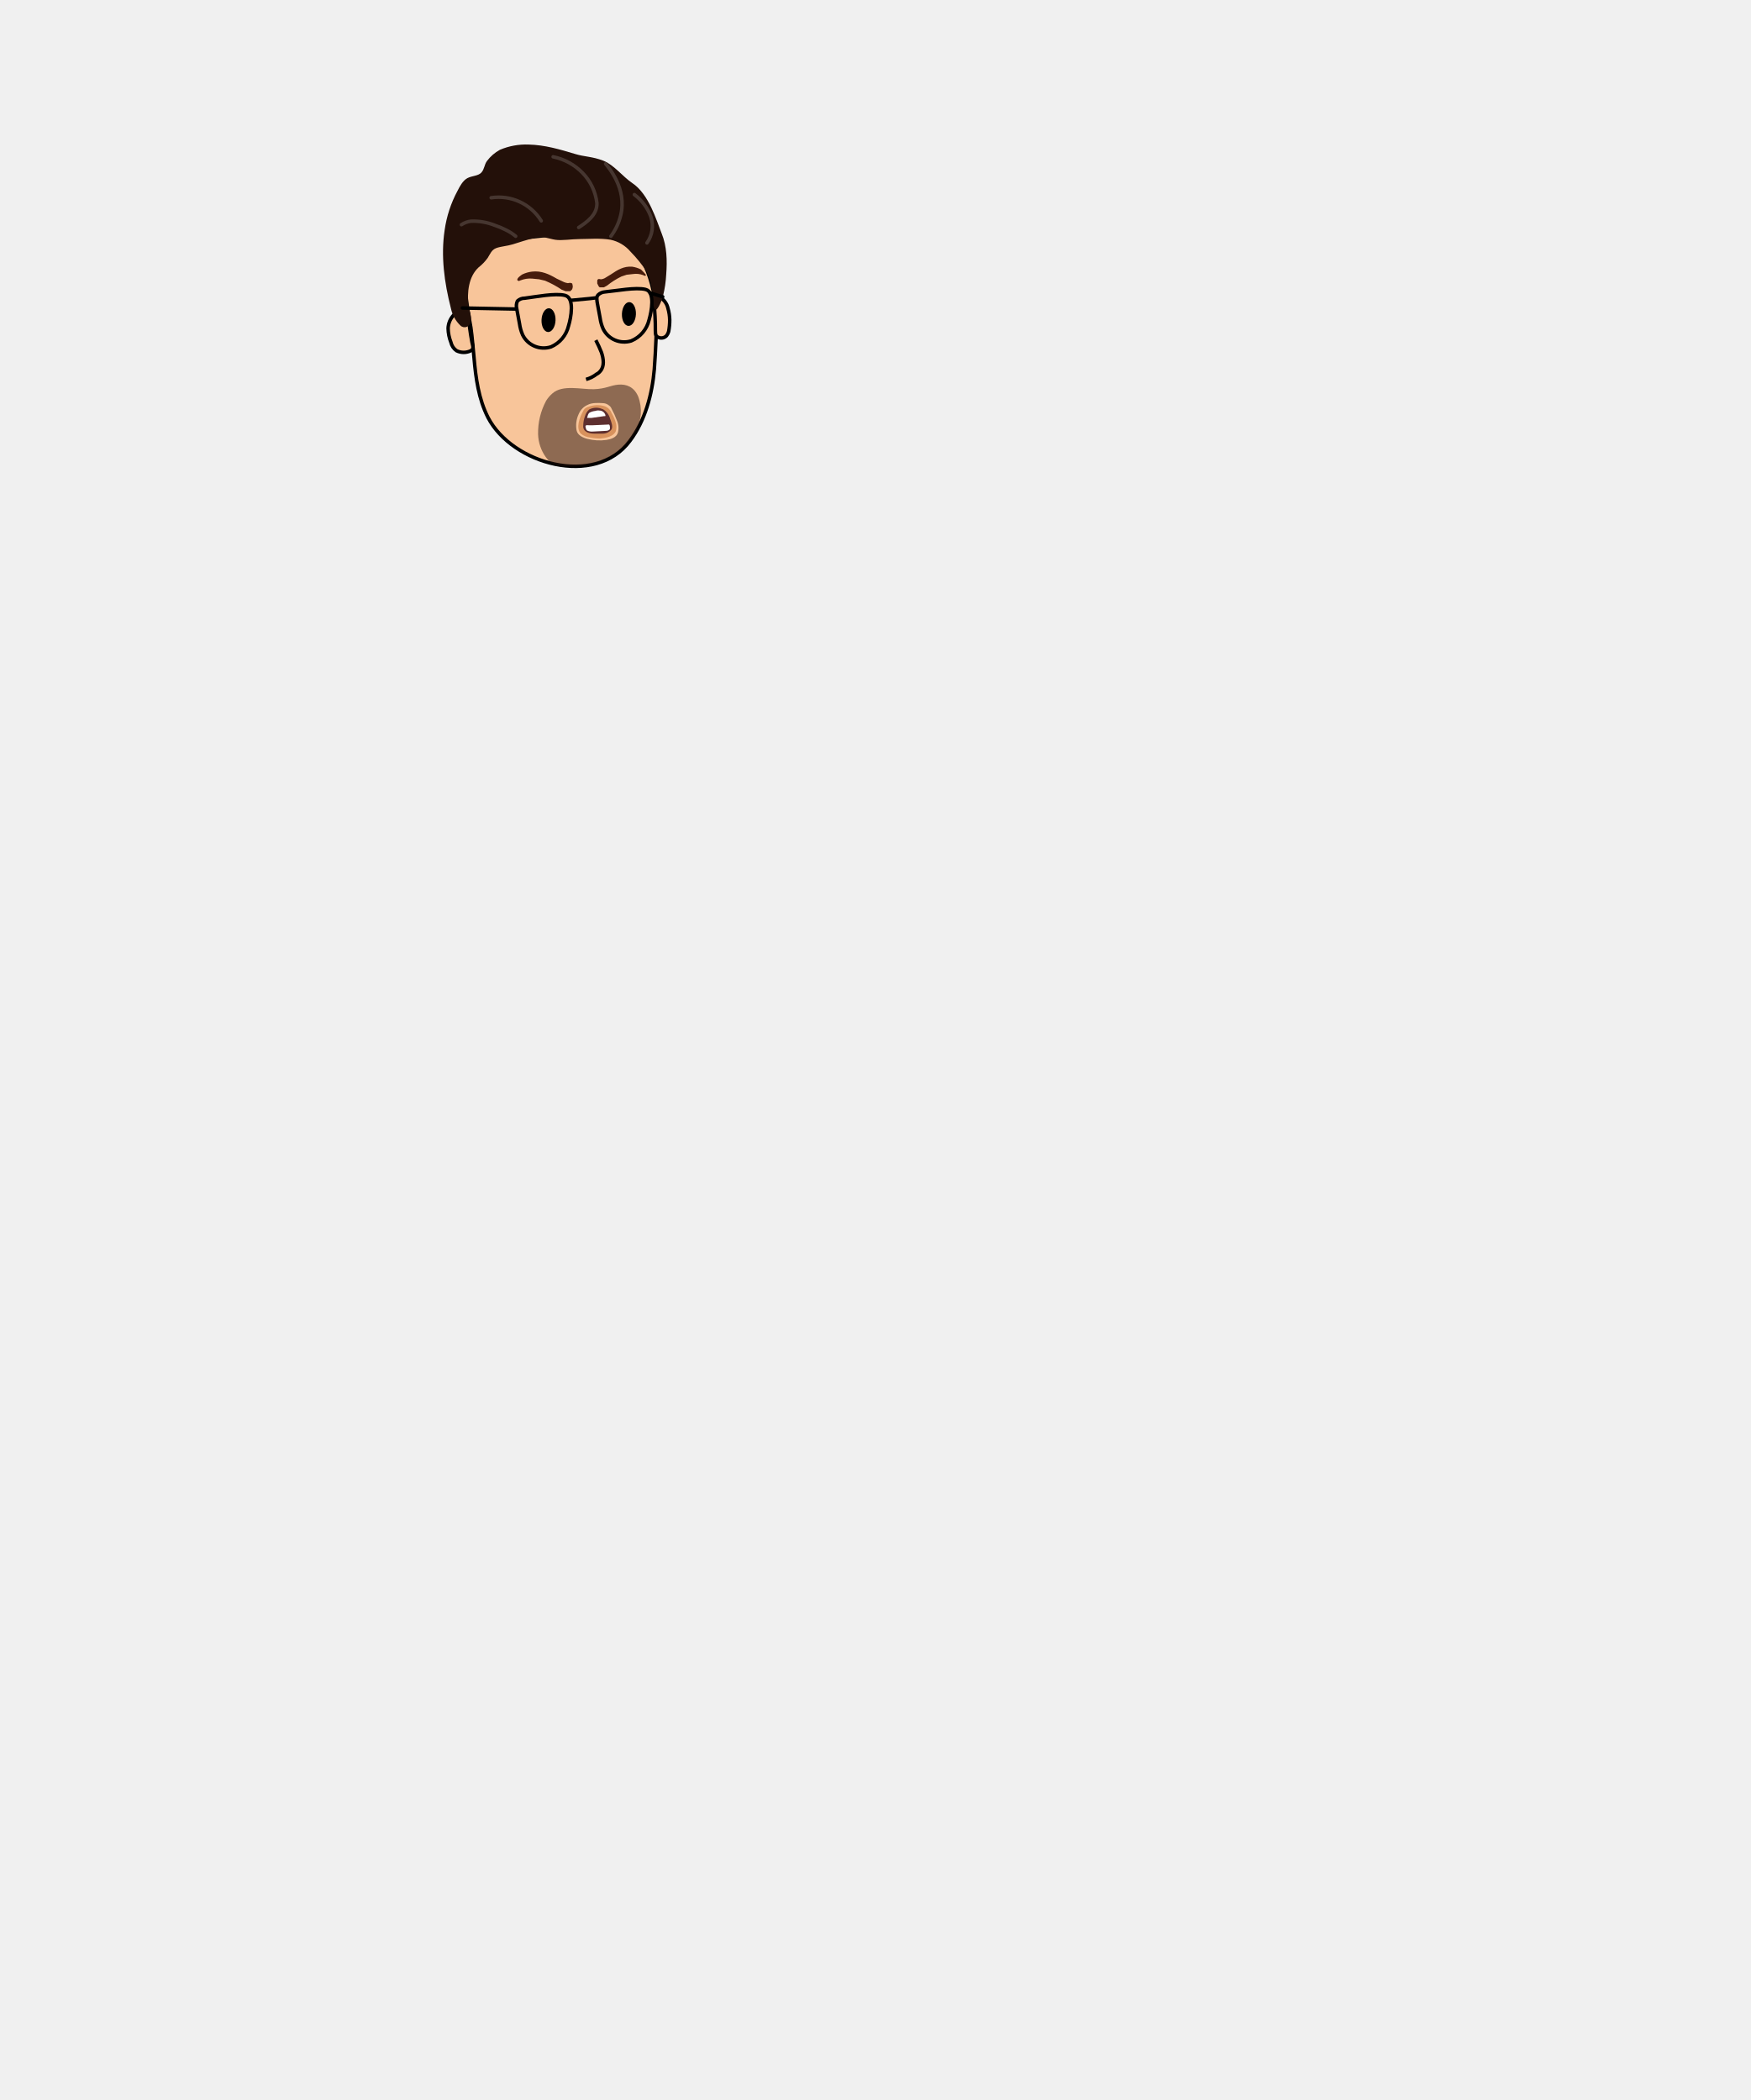
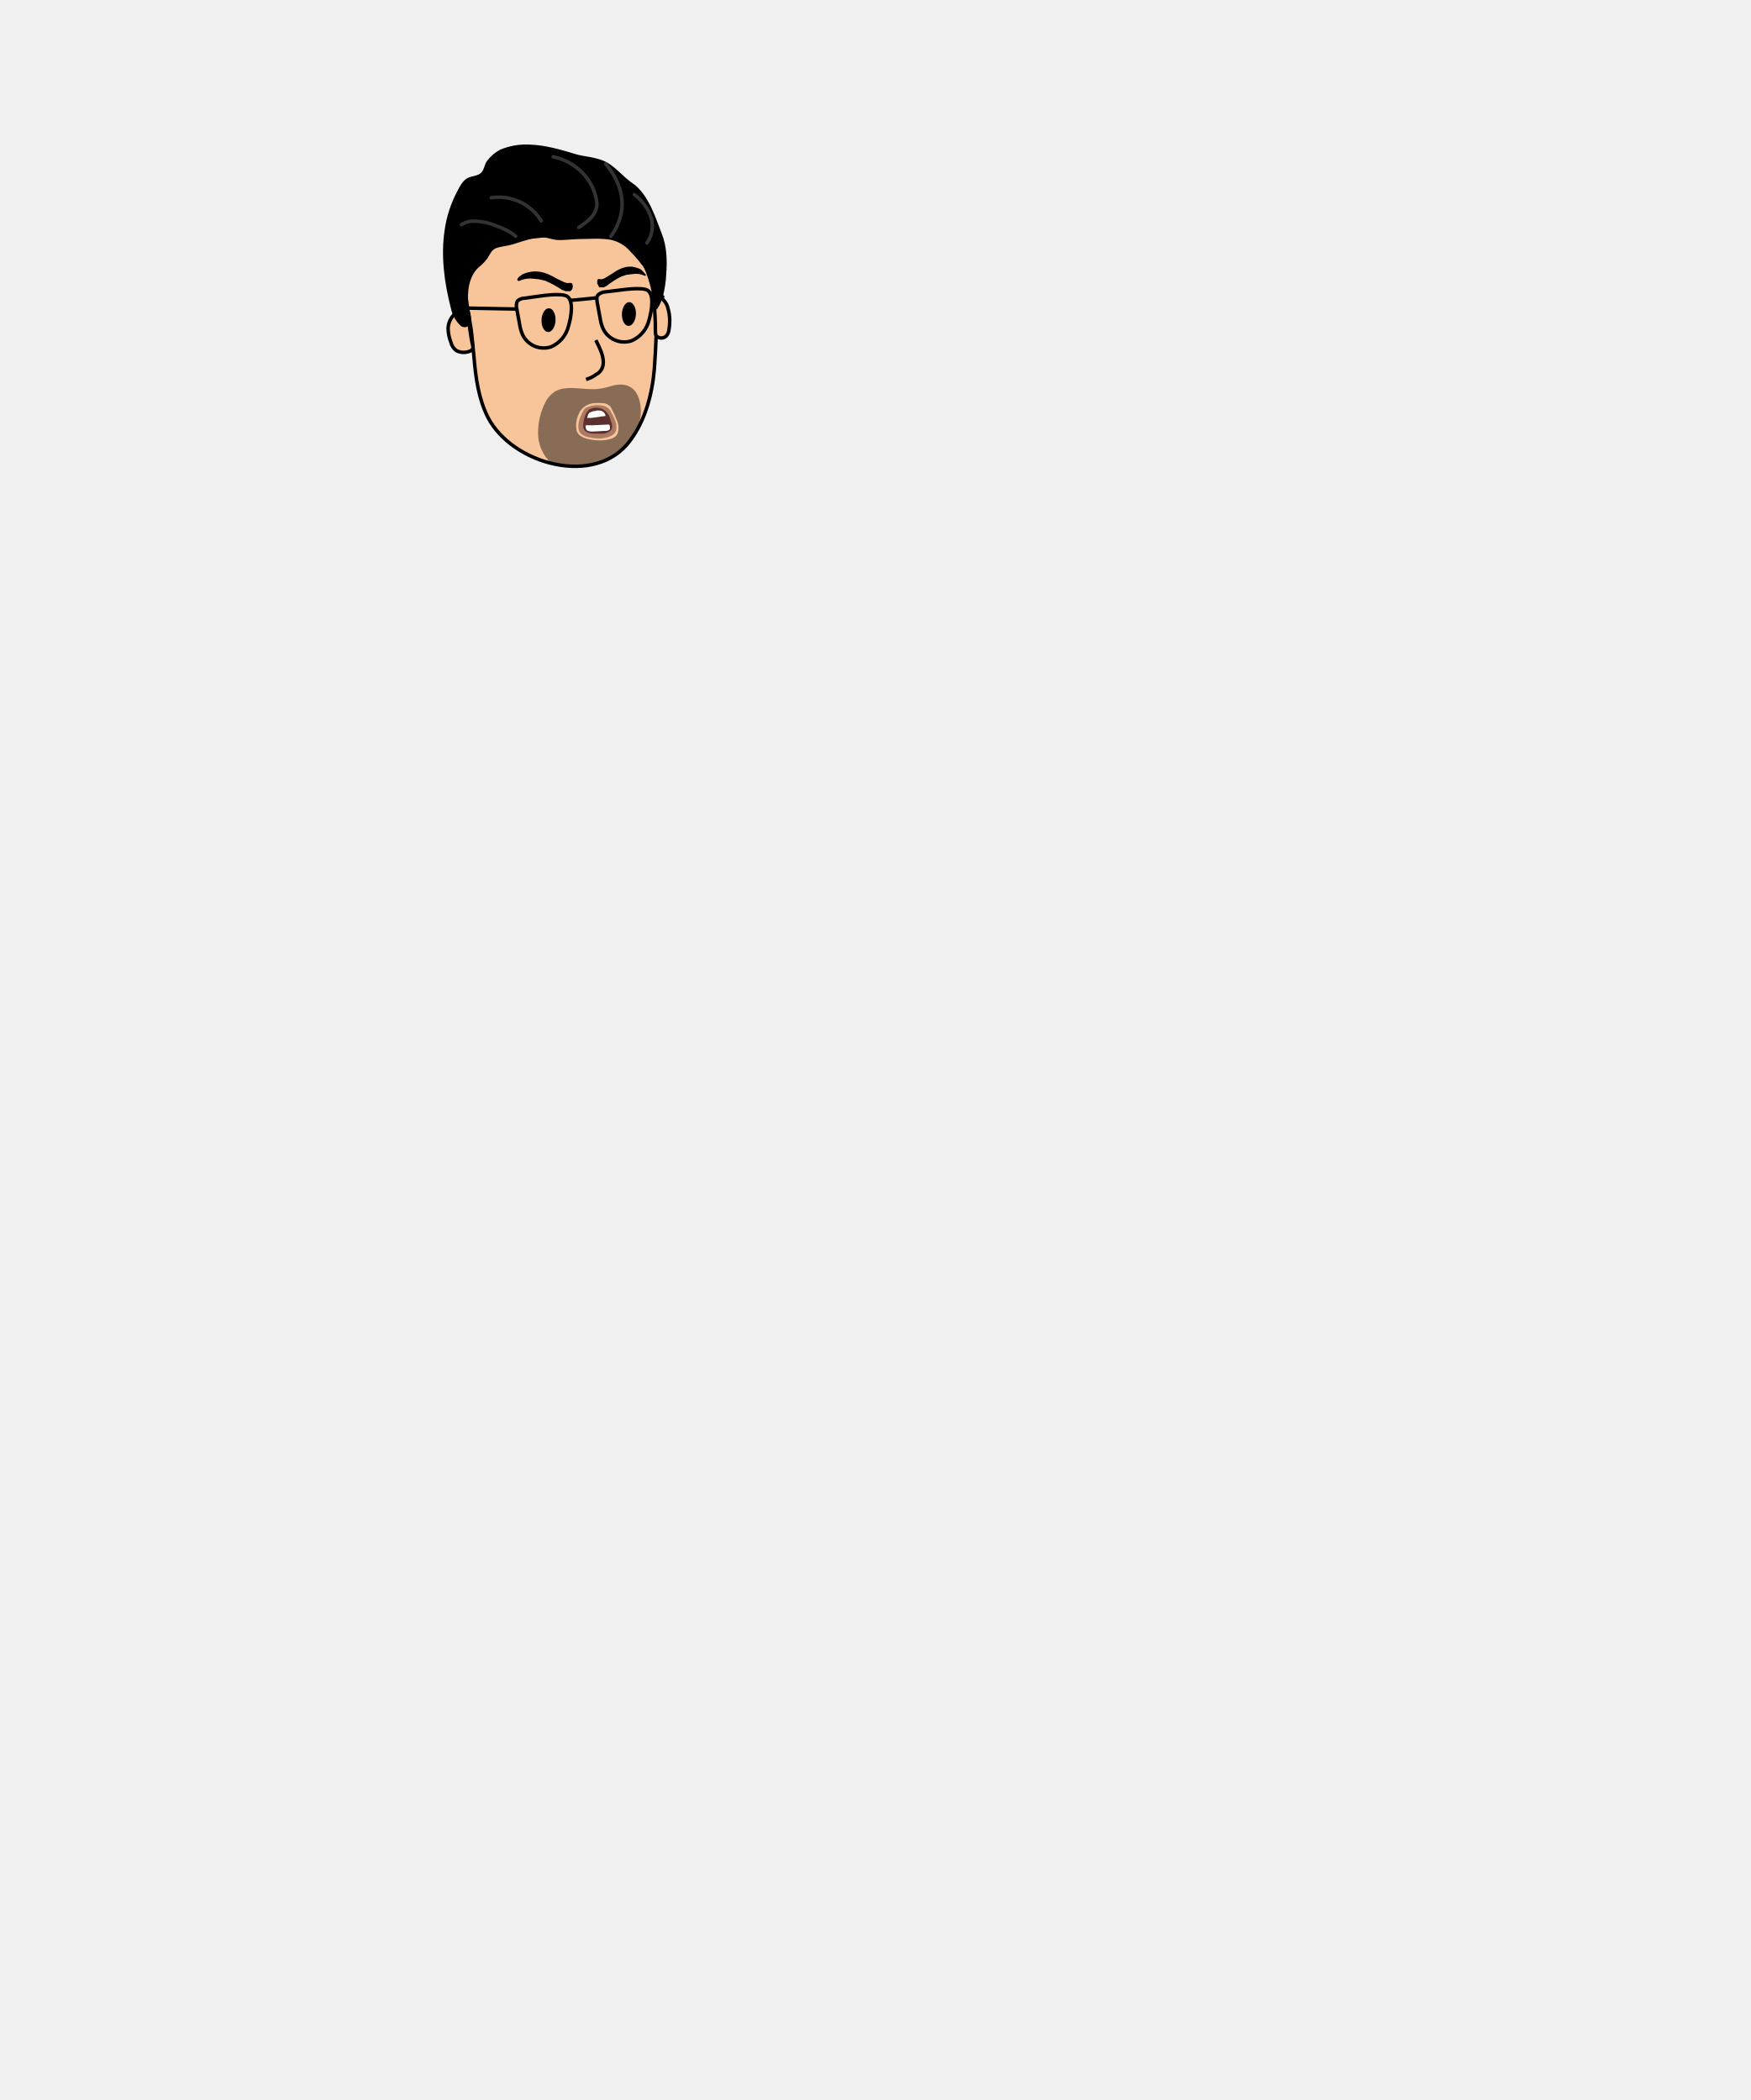
- <svg xmlns="http://www.w3.org/2000/svg" id="Layer_1" data-name="Layer 1" viewBox="0 0 500 600">
-   <defs>
-     <style>.cls-1{fill:#f8c59a}.cls-1,.cls-4,.cls-5{stroke:#000}.cls-1,.cls-5{stroke-linecap:round}.cls-1{stroke-linejoin:round}.cls-4,.cls-5{fill:none;stroke-miterlimit:10}</style>
-   </defs>
-   <path class="cls-1" d="M171.4 66.5h-4.7c-6.6.2-13.1 1-19.7 1.8-5.1.7-11.4 1.9-13.4 7.5v.2a2.9 2.9 0 00-.2.9c-1.1 5 0 10.2.8 15l.3 1.7c.4 2.8.6 5.7.9 8.6.5 5.8 1.3 11.8 4 17.1 6.9 13.3 30.6 20 40.5 6.7 4.4-5.8 6.4-13.4 7-20.5.2-3 .4-5.9.5-8.9s.1-4.4 0-6.6a36.4 36.4 0 00-3-13.8 19.8 19.8 0 00-3.5-5.5c-2.5-2.7-6.1-3.8-9.5-4.2z" />
-   <path class="cls-1" d="M130.4 100.2a4 4 0 01-1.6-2.4 11.4 11.4 0 01-.8-4 5.9 5.9 0 011.6-3.8l1.1-.8a6.1 6.1 0 012.4-.3h.5c.1.1.1.2.1.4a80.5 80.5 0 001.1 8.4c.2 1.1.7 1.9-.3 2.5a4.6 4.6 0 01-4.1 0zm60-4.3a3.4 3.4 0 00.6-1.2 17.6 17.6 0 00.3-3.3 12.6 12.6 0 00-.5-3.3 4.8 4.8 0 00-2.2-3.1l-.9-.2c-.2 0-.7-.1-.9.1a.6.6 0 00-.1.4c.2 1.7.3 3.4.4 5s.1 2.7.1 4 .1 1.8.9 2.1a2 2 0 002.3-.5z" />
-   <path d="M127 65.8c-1.1 7.3-.1 14.9 1.8 22.3a9.5 9.5 0 002.7 4.9 1.7 1.7 0 002.9-1.1c.5-1.5-.4-3-.6-4.5-.4-3.8 0-8.3 2.9-11a13.3 13.3 0 002.6-2.7c.7-1.1 1.1-2.3 2.4-2.8s3.2-.6 4.8-1.1 4.3-1.4 6.5-1.9 3.7.3 5.6.6 4.7-.2 7-.2 5.9-.3 8.8.2a10.2 10.2 0 015.7 3.4 40 40 0 014.5 5.5 18.1 18.1 0 011.8 6.9c.1.6.1 3.9.8 4.2s2.1-3.3 2.2-4a32.1 32.1 0 00.9-6.1c.3-3.9.2-8-1.3-11.7s-3.6-11.2-8.4-14.4c-2.8-1.9-5.2-5.2-8.3-6.4s-5.4-1.1-8-1.9c-4.3-1.3-8.7-2.6-13.3-2.7a19 19 0 00-8.2 1.5 11.4 11.4 0 00-3.7 3.2c-.8 1.1-.7 2.3-1.6 3.3s-2.7.9-4 1.6-2.2 2.4-2.8 3.6a33.4 33.4 0 00-3.7 11.3z" fill="#231009" />
-   <path d="M184.8 69.4a8.3 8.3 0 001.1-7.5 13.8 13.8 0 00-4.7-6.3m-6.7 11.9a16.5 16.5 0 002.8-6c1.9-7.6-3.6-13.8-4.3-14.7M165.3 65c2.3-1.5 5.1-3.5 5.2-6.6V58a14.8 14.8 0 00-4.1-8.6 16.3 16.3 0 00-8.4-4.6m-3.4 18.3a14.3 14.3 0 00-14.3-6.6m7 11a13.4 13.4 0 00-2.8-1.8 20.5 20.5 0 00-3.1-1.3 16.5 16.5 0 00-6.9-1.2 6.3 6.3 0 00-2.7 1" stroke="#463630" fill="none" stroke-linejoin="round" stroke-linecap="round" />
-   <ellipse cx="179.7" cy="89.8" rx="3.4" ry="2" transform="rotate(-87.6 179.63 89.787)" />
-   <path class="cls-4" d="M172.8 83.4a3.1 3.1 0 00-2 .9c-.5.6-.3 1.4-.2 2.2l.8 4.3a11.7 11.7 0 00.9 3.2 6.7 6.7 0 008 3.4 8.6 8.6 0 005.1-6c.7-2.4 1.8-8-1-8.7s-8.3.4-11.6.7zm-22.9 1.8a3 3 0 00-2.1.8 3.3 3.3 0 00-.2 2.2l.8 4.3a11.7 11.7 0 00.9 3.2 6.7 6.7 0 008.1 3.4 8.7 8.7 0 005-6c.7-2.3 1.8-8-1-8.7s-8.3.4-11.5.8z" />
-   <path class="cls-4" d="M170.2 85.1l-1.7.2-5.3.5h-.2" />
-   <path class="cls-5" d="M147.5 88.3l-15.4-.3" />
-   <path class="cls-4" d="M167.4 108.4a8.5 8.5 0 003-1.5 3.1 3.1 0 001.1-.9c1.2-1.4.9-3.5.3-5.3a37.3 37.3 0 00-1.6-3.5" />
-   <path class="cls-5" d="M185.7 83.7l3.6 1.1" />
-   <ellipse cx="156.7" cy="91.5" rx="3.4" ry="2" transform="rotate(-87.6 156.675 91.494)" />
-   <path d="M149.2 78.4a9 9 0 012.8-.8c2.6-.3 4.8.7 7 2l2.1 1a4.5 4.5 0 001.1.3c.3 0 .7-.2 1 0a.3.3 0 01.3.3 4.3 4.3 0 00.1.5v.3a1.9 1.9 0 01-.2.7l-.5.5h-1.3l-1.1-.4a27.7 27.7 0 00-4.8-2.6l-1.7-.4-2-.2a7.4 7.4 0 00-3.3.5l-.5.2-.4-.2c-.3-.6 1.1-1.5 1.4-1.7zm33.9-1.4a8.1 8.1 0 00-2.5-.8c-2.4-.2-4.2.9-6.1 2.2l-1.8 1.1a2.9 2.9 0 01-1 .3c-.3 0-.6-.2-.9 0a.5.5 0 00-.2.4v.8l.3.6a1 1 0 00.4.5h1.2l.9-.5a21.9 21.9 0 014.1-2.6l1.5-.5 1.8-.2a5.8 5.8 0 012.9.3l.4.2c.2 0 .4 0 .4-.2s-1.2-1.4-1.4-1.6z" fill="#471c0c" />
-   <path d="M156 114.5a9.1 9.1 0 011.8-2.1c2.9-2.6 8.3-1.1 11.8-1.2s4.7-1.1 7-1.3 4.5.6 5.7 3.4a11.9 11.9 0 01-.8 10.1c-3.7 6.7-12.2 10.4-19.7 9.8h-.6c-2.4-.3-3.9-.6-5.3-2.6a11.8 11.8 0 01-2.2-6.5 19.4 19.4 0 012.3-9.6zm9.3 3.8a7.7 7.7 0 00-.6 4.7c.3 1.4 1.9 2.1 3.1 2.4a14.1 14.1 0 005.4.3c1.3-.2 2.9-.7 3.3-2.1a5.3 5.3 0 00-.3-3.5 25.2 25.2 0 00-1.5-3.3 2 2 0 00-.8-1 2.8 2.8 0 00-1.5-.6c-1.5-.1-3.3-.2-4.6.5a4.9 4.9 0 00-2.5 2.6z" opacity=".5" fill="#231009" />
-   <path d="M172.5 116a3.3 3.3 0 012.2 2 12 12 0 011.3 3.1 4.9 4.9 0 01-.1 2.1c-.7 1.6-2.9 1.9-4.4 2.1a13.6 13.6 0 01-2.9-.3 5 5 0 01-2.7-1.1c-1.5-1.6-.3-4.7.6-6.3a2.2 2.2 0 01.5-.8 2.7 2.7 0 011.2-.6 7 7 0 014.3-.2z" fill="#d8925d" />
-   <path d="M172.1 116.9h.1a4.6 4.6 0 012.1 2.8c.3.8.9 2.3.3 3.1a3.2 3.2 0 01-2.4 1.1h-2.5c-1.6 0-3.3-.6-3.1-2.4a8 8 0 01.5-2.6 3.9 3.9 0 011.2-1.9 4.2 4.2 0 013.8-.1z" fill="#5e2f2f" />
-   <path d="M167.7 119.4h1.3l3.5-.5h.4c.1-.2 0-.3 0-.4a1.8 1.8 0 00-1.7-1.2 2.1 2.1 0 00-1.1.1 4.8 4.8 0 00-1.7.5c-.5.4-.5.9-.7 1.5zm0 3.6a3 3 0 001.6.3l3.7-.2c.4 0 1-.1 1.2-.5a2.1 2.1 0 000-.8.8.8 0 00-.2-.5h-.3l-4.4.2h-1.1c-.2 0-.7-.1-.9.1s.1 1.2.4 1.4z" fill="#fff" />
+ <svg xmlns="http://www.w3.org/2000/svg" viewBox="0 0 500 600">
+   <path d="M171.4,66.5h-4.7c-6.6.2-13.1,1-19.7,1.8-5.1.7-11.4,1.9-13.4,7.5V76a2.9,2.9,0,0,0-.2.9c-1.1,5,0,10.2.8,15l.3,1.7c.4,2.8.6,5.7.9,8.6.5,5.8,1.3,11.8,4,17.1,6.9,13.3,30.6,20,40.5,6.7,4.4-5.8,6.4-13.4,7-20.5.2-3,.4-5.9.5-8.9s.1-4.4,0-6.6a36.4,36.4,0,0,0-3-13.8,19.8,19.8,0,0,0-3.5-5.5C178.4,68,174.8,66.9,171.4,66.5Z" fill="#f8c59a" stroke="#000" stroke-linecap="round" stroke-linejoin="round" />
+   <path d="M130.4,100.2a4,4,0,0,1-1.6-2.4,11.4,11.4,0,0,1-.8-4,5.9,5.9,0,0,1,1.6-3.8l1.1-.8a6.1,6.1,0,0,1,2.4-.3h.5c.1.1.1.2.1.4a80.5,80.5,0,0,0,1.1,8.4c.2,1.1.7,1.9-.3,2.5A4.6,4.6,0,0,1,130.4,100.2Z" fill="#f8c59a" stroke="#000" stroke-linecap="round" stroke-linejoin="round" />
+   <path d="M190.4,95.9a3.4,3.4,0,0,0,.6-1.2,17.6,17.6,0,0,0,.3-3.3,12.6,12.6,0,0,0-.5-3.3,4.8,4.8,0,0,0-2.2-3.1l-.9-.2c-.2,0-.7-.1-.9.1a.6.6,0,0,0-.1.4c.2,1.7.3,3.4.4,5s.1,2.7.1,4,.1,1.8.9,2.1A2,2,0,0,0,190.4,95.9Z" fill="#f8c59a" stroke="#000" stroke-linecap="round" stroke-linejoin="round" />
+   <path d="M127,65.8c-1.1,7.3-.1,14.9,1.8,22.3a9.5,9.5,0,0,0,2.7,4.9,1.7,1.7,0,0,0,2.9-1.1c.5-1.5-.4-3-.6-4.5-.4-3.8,0-8.3,2.9-11a13.3,13.3,0,0,0,2.6-2.7c.7-1.1,1.1-2.3,2.4-2.8s3.2-.6,4.8-1.1,4.3-1.4,6.5-1.9,3.7.3,5.6.6,4.7-.2,7-.2,5.9-.3,8.8.2a10.2,10.2,0,0,1,5.7,3.4,40,40,0,0,1,4.5,5.5,18.1,18.1,0,0,1,1.8,6.9c.1.6.1,3.9.8,4.2s2.1-3.3,2.2-4a32.1,32.1,0,0,0,.9-6.1c.3-3.9.2-8-1.3-11.7s-3.6-11.2-8.4-14.4c-2.8-1.9-5.2-5.2-8.3-6.4s-5.4-1.1-8-1.9c-4.3-1.3-8.7-2.6-13.3-2.7a19,19,0,0,0-8.2,1.5,11.4,11.4,0,0,0-3.7,3.2c-.8,1.1-.7,2.3-1.6,3.3s-2.7.9-4,1.6-2.2,2.4-2.8,3.6A33.4,33.4,0,0,0,127,65.8Z" />
+   <ellipse cx="179.7" cy="89.8" rx="3.4" ry="2" transform="translate(82.4 265.5) rotate(-87.6)" />
+   <path d="M172.8,83.4a3.1,3.1,0,0,0-2,.9c-.5.6-.3,1.4-.2,2.2l.8,4.3a11.7,11.7,0,0,0,.9,3.2,6.7,6.7,0,0,0,8,3.4,8.6,8.6,0,0,0,5.1-6c.7-2.4,1.8-8-1-8.7S176.1,83.1,172.8,83.4Z" fill="none" stroke="#000" stroke-miterlimit="10" />
+   <path d="M149.9,85.2a3,3,0,0,0-2.1.8,3.3,3.3,0,0,0-.2,2.2l.8,4.3a11.7,11.7,0,0,0,.9,3.2,6.7,6.7,0,0,0,8.1,3.4,8.7,8.7,0,0,0,5-6c.7-2.3,1.8-8-1-8.7S153.1,84.8,149.9,85.2Z" fill="none" stroke="#000" stroke-miterlimit="10" />
+   <path d="M170.2,85.1l-1.7.2-5.3.5H163" fill="none" stroke="#000" stroke-miterlimit="10" />
+   <path d="M147.5,88.3,132.1,88" fill="none" stroke="#000" stroke-linecap="round" stroke-miterlimit="10" />
+   <path d="M167.4,108.4a8.5,8.5,0,0,0,3-1.5,3.1,3.1,0,0,0,1.1-.9c1.2-1.4.9-3.5.3-5.3a37.3,37.3,0,0,0-1.6-3.5" fill="none" stroke="#000" stroke-miterlimit="10" />
+   <path d="M185.7,83.7l3.6,1.1" fill="none" stroke="#000" stroke-linecap="round" stroke-miterlimit="10" />
+   <ellipse cx="156.7" cy="91.5" rx="3.4" ry="2" transform="translate(58.7 244.2) rotate(-87.6)" />
+   <path d="M149.2,78.4a9,9,0,0,1,2.8-.8c2.6-.3,4.8.7,7,2l2.1,1a4.5,4.5,0,0,0,1.1.3c.3,0,.7-.2,1,0a.3.3,0,0,1,.3.3,4.3,4.3,0,0,0,.1.5V82a1.9,1.9,0,0,1-.2.7l-.5.5h-1.3l-1.1-.4a27.7,27.7,0,0,0-4.8-2.6l-1.7-.4-2-.2a7.4,7.4,0,0,0-3.3.5l-.5.2-.4-.2C147.5,79.5,148.9,78.6,149.2,78.4Z" />
+   <path d="M183.1,77a8.1,8.1,0,0,0-2.5-.8c-2.4-.2-4.2.9-6.1,2.2l-1.8,1.1a2.9,2.9,0,0,1-1,.3c-.3,0-.6-.2-.9,0a.5.5,0,0,0-.2.4V81l.3.6a1,1,0,0,0,.4.5h1.2l.9-.5a21.9,21.9,0,0,1,4.1-2.6l1.5-.5,1.8-.2a5.8,5.8,0,0,1,2.9.3l.4.2c.2,0,.4,0,.4-.2S183.3,77.2,183.1,77Z" />
+   <path d="M156,114.5a9.1,9.1,0,0,1,1.8-2.1c2.9-2.6,8.3-1.1,11.8-1.2s4.7-1.1,7-1.3,4.5.6,5.7,3.4a11.9,11.9,0,0,1-.8,10.1c-3.7,6.7-12.2,10.4-19.7,9.8h-.6c-2.4-.3-3.9-.6-5.3-2.6a11.8,11.8,0,0,1-2.2-6.5A19.4,19.4,0,0,1,156,114.5Zm9.3,3.8a7.7,7.7,0,0,0-.6,4.7c.3,1.4,1.9,2.1,3.1,2.4a14.1,14.1,0,0,0,5.4.3c1.3-.2,2.9-.7,3.3-2.1a5.3,5.3,0,0,0-.3-3.5,25.2,25.2,0,0,0-1.5-3.3,2,2,0,0,0-.8-1,2.8,2.8,0,0,0-1.5-.6c-1.5-.1-3.3-.2-4.6.5A4.9,4.9,0,0,0,165.3,118.3Z" opacity="0.45" />
+   <path d="M172.5,116a3.3,3.3,0,0,1,2.2,2,12,12,0,0,1,1.3,3.1,4.9,4.9,0,0,1-.1,2.1c-.7,1.6-2.9,1.9-4.4,2.1a13.6,13.6,0,0,1-2.9-.3,5,5,0,0,1-2.7-1.1c-1.5-1.6-.3-4.7.6-6.3a2.2,2.2,0,0,1,.5-.8,2.7,2.7,0,0,1,1.2-.6A7,7,0,0,1,172.5,116Z" fill="#5e2f2f" opacity="0.5" />
+   <path d="M172.1,116.9h.1a4.6,4.6,0,0,1,2.1,2.8c.3.8.9,2.3.3,3.1a3.2,3.2,0,0,1-2.4,1.1h-2.5c-1.6,0-3.3-.6-3.1-2.4a8,8,0,0,1,.5-2.6,3.9,3.9,0,0,1,1.2-1.9A4.2,4.2,0,0,1,172.1,116.9Z" fill="#5e2f2f" />
+   <path d="M167.7,119.4H169l3.5-.5h.4c.1-.2,0-.3,0-.4a1.8,1.8,0,0,0-1.7-1.2,2.1,2.1,0,0,0-1.1.1,4.8,4.8,0,0,0-1.7.5C167.9,118.3,167.9,118.8,167.7,119.4Z" fill="#fff" />
+   <path d="M167.7,123a3,3,0,0,0,1.6.3l3.7-.2c.4,0,1-.1,1.2-.5a2.1,2.1,0,0,0,0-.8.8.8,0,0,0-.2-.5h-.3l-4.4.2h-1.1c-.2,0-.7-.1-.9.1S167.4,122.8,167.7,123Z" fill="#fff" />
+   <g opacity="0.2">
+     <path d="M184.8,69.4a8.3,8.3,0,0,0,1.1-7.5,13.8,13.8,0,0,0-4.7-6.3" fill="none" stroke="#fff" stroke-linecap="round" stroke-linejoin="round" />
+     <path d="M174.5,67.5a16.5,16.5,0,0,0,2.8-6c1.9-7.6-3.6-13.8-4.3-14.7" fill="none" stroke="#fff" stroke-linecap="round" stroke-linejoin="round" />
+     <path d="M165.3,65c2.3-1.5,5.1-3.5,5.2-6.6V58a14.8,14.8,0,0,0-4.1-8.6,16.3,16.3,0,0,0-8.4-4.6" fill="none" stroke="#fff" stroke-linecap="round" stroke-linejoin="round" />
+     <path d="M154.6,63.1a14.3,14.3,0,0,0-14.3-6.6" fill="none" stroke="#fff" stroke-linecap="round" stroke-linejoin="round" />
+     <path d="M147.3,67.5a13.4,13.4,0,0,0-2.8-1.8,20.5,20.5,0,0,0-3.1-1.3,16.5,16.5,0,0,0-6.9-1.2,6.3,6.3,0,0,0-2.7,1" fill="none" stroke="#fff" stroke-linecap="round" stroke-linejoin="round" />
+   </g>
</svg>
